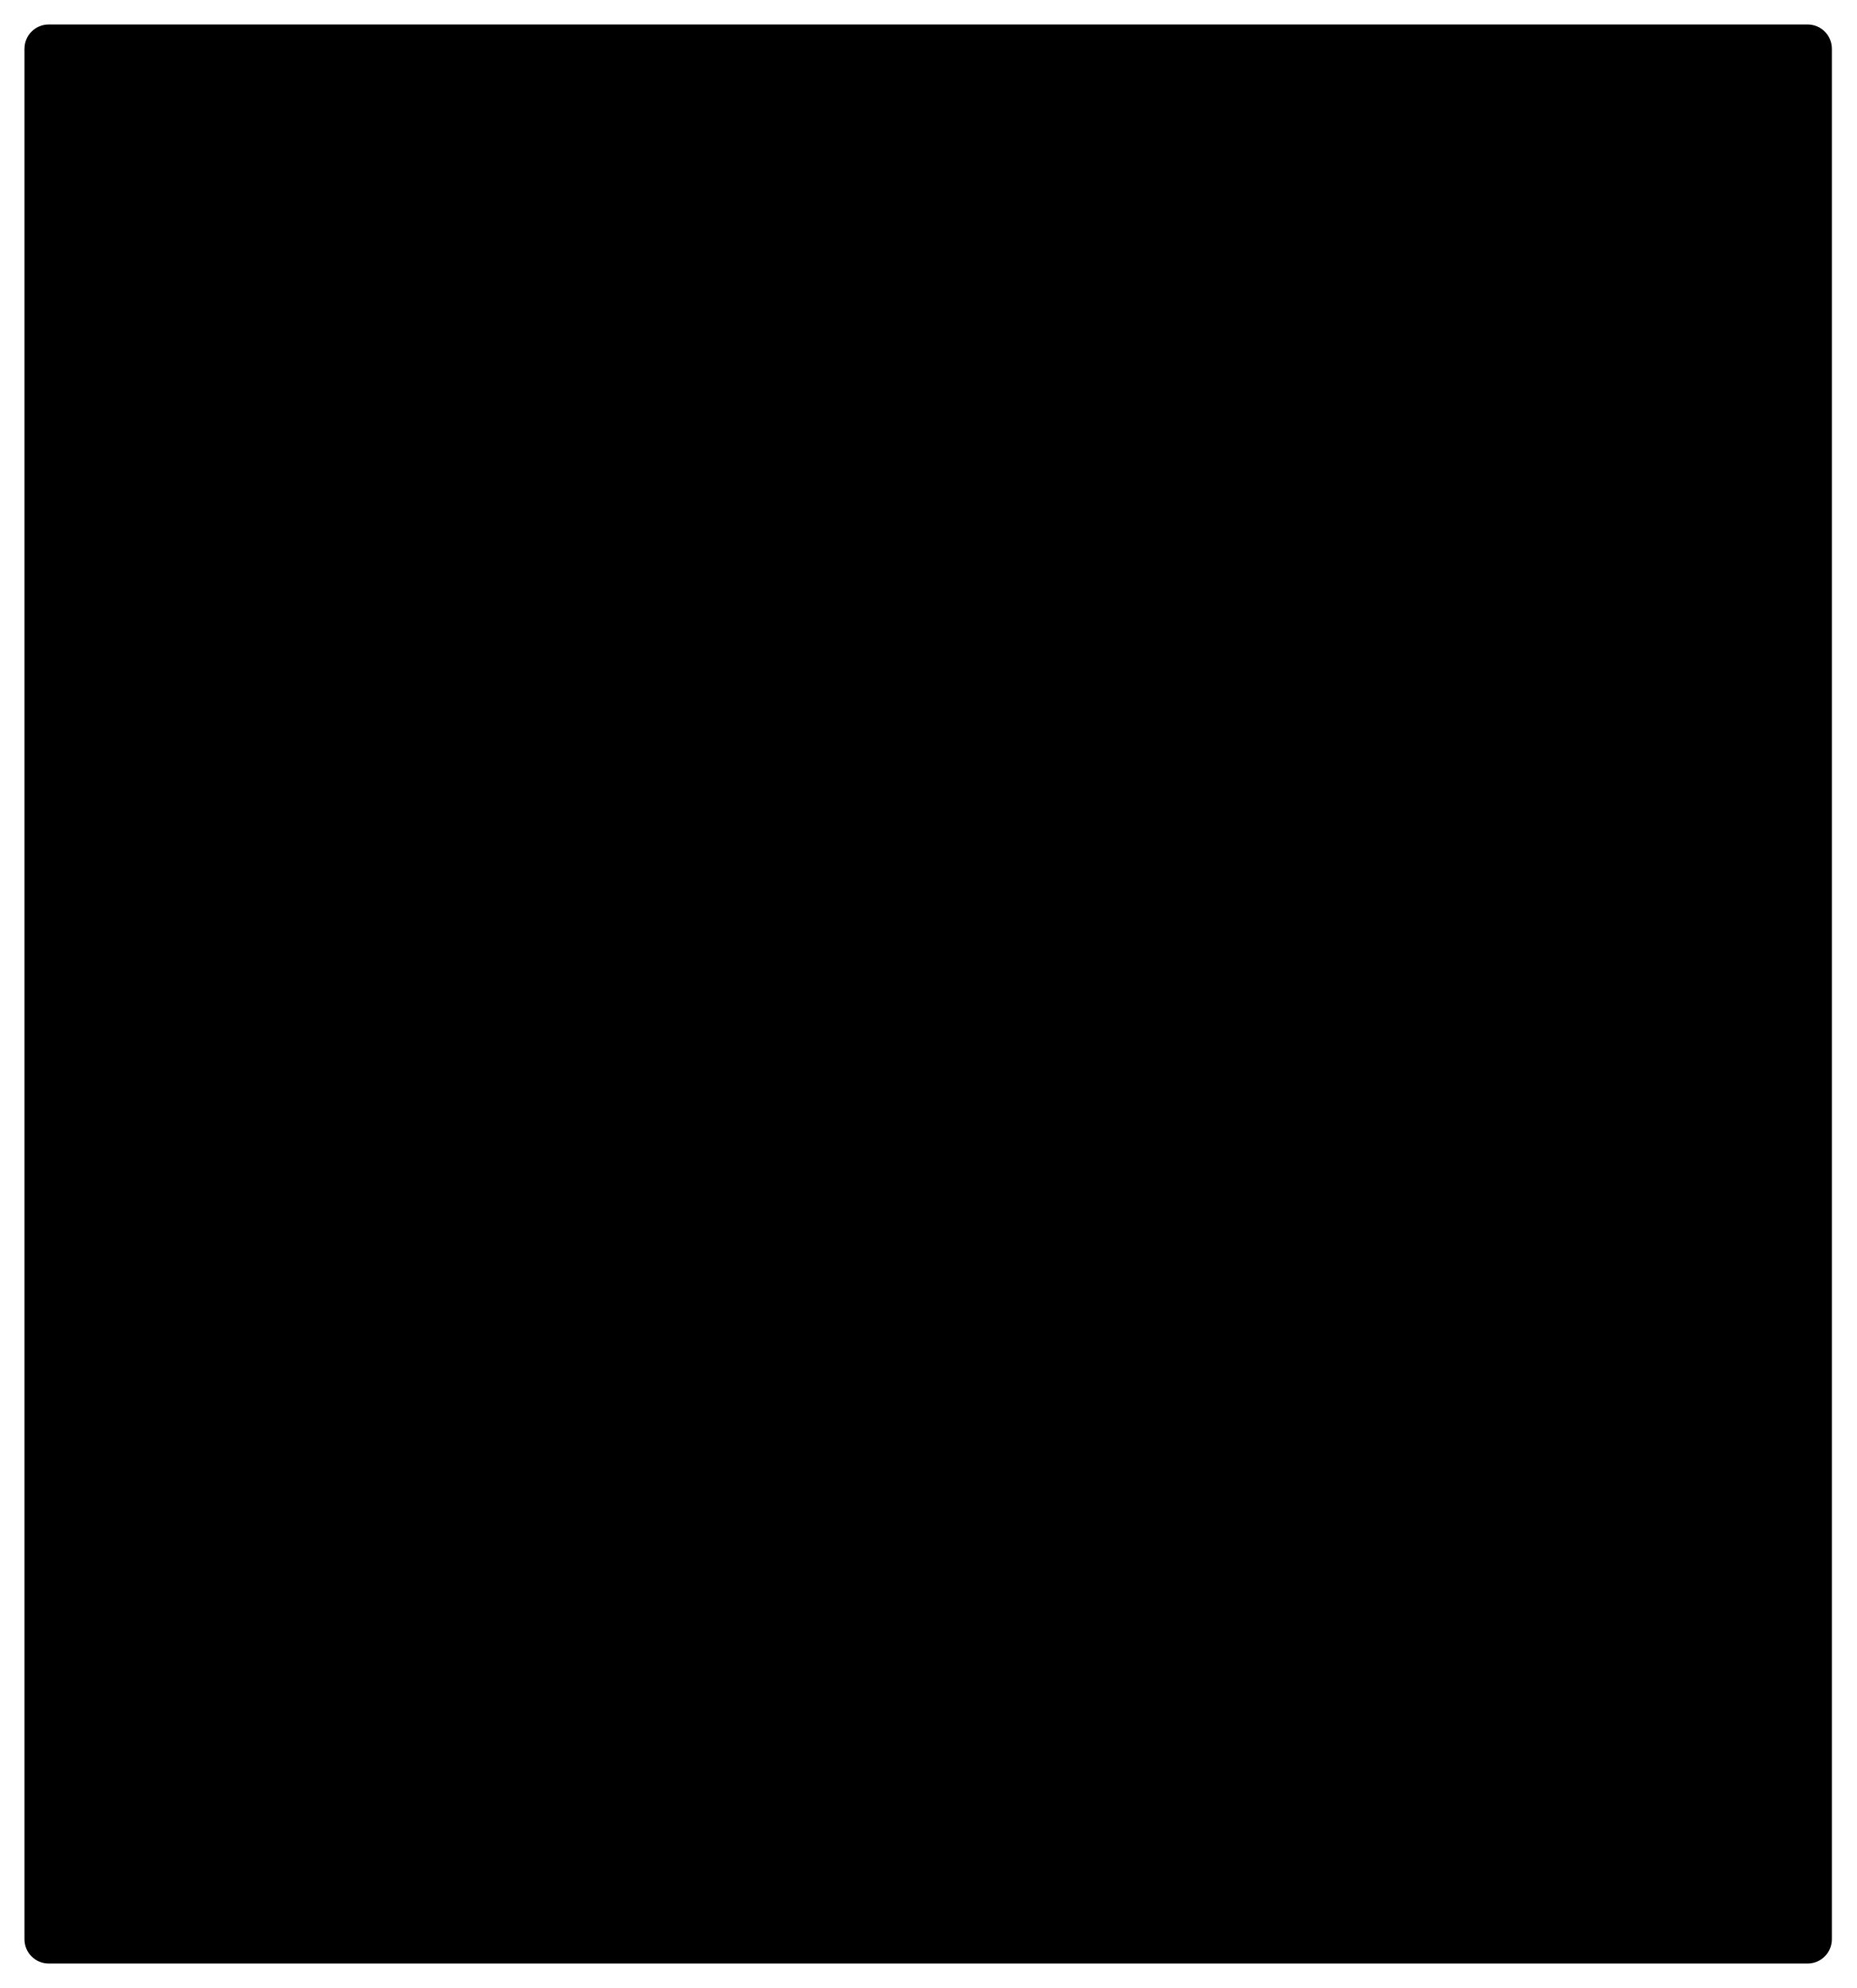
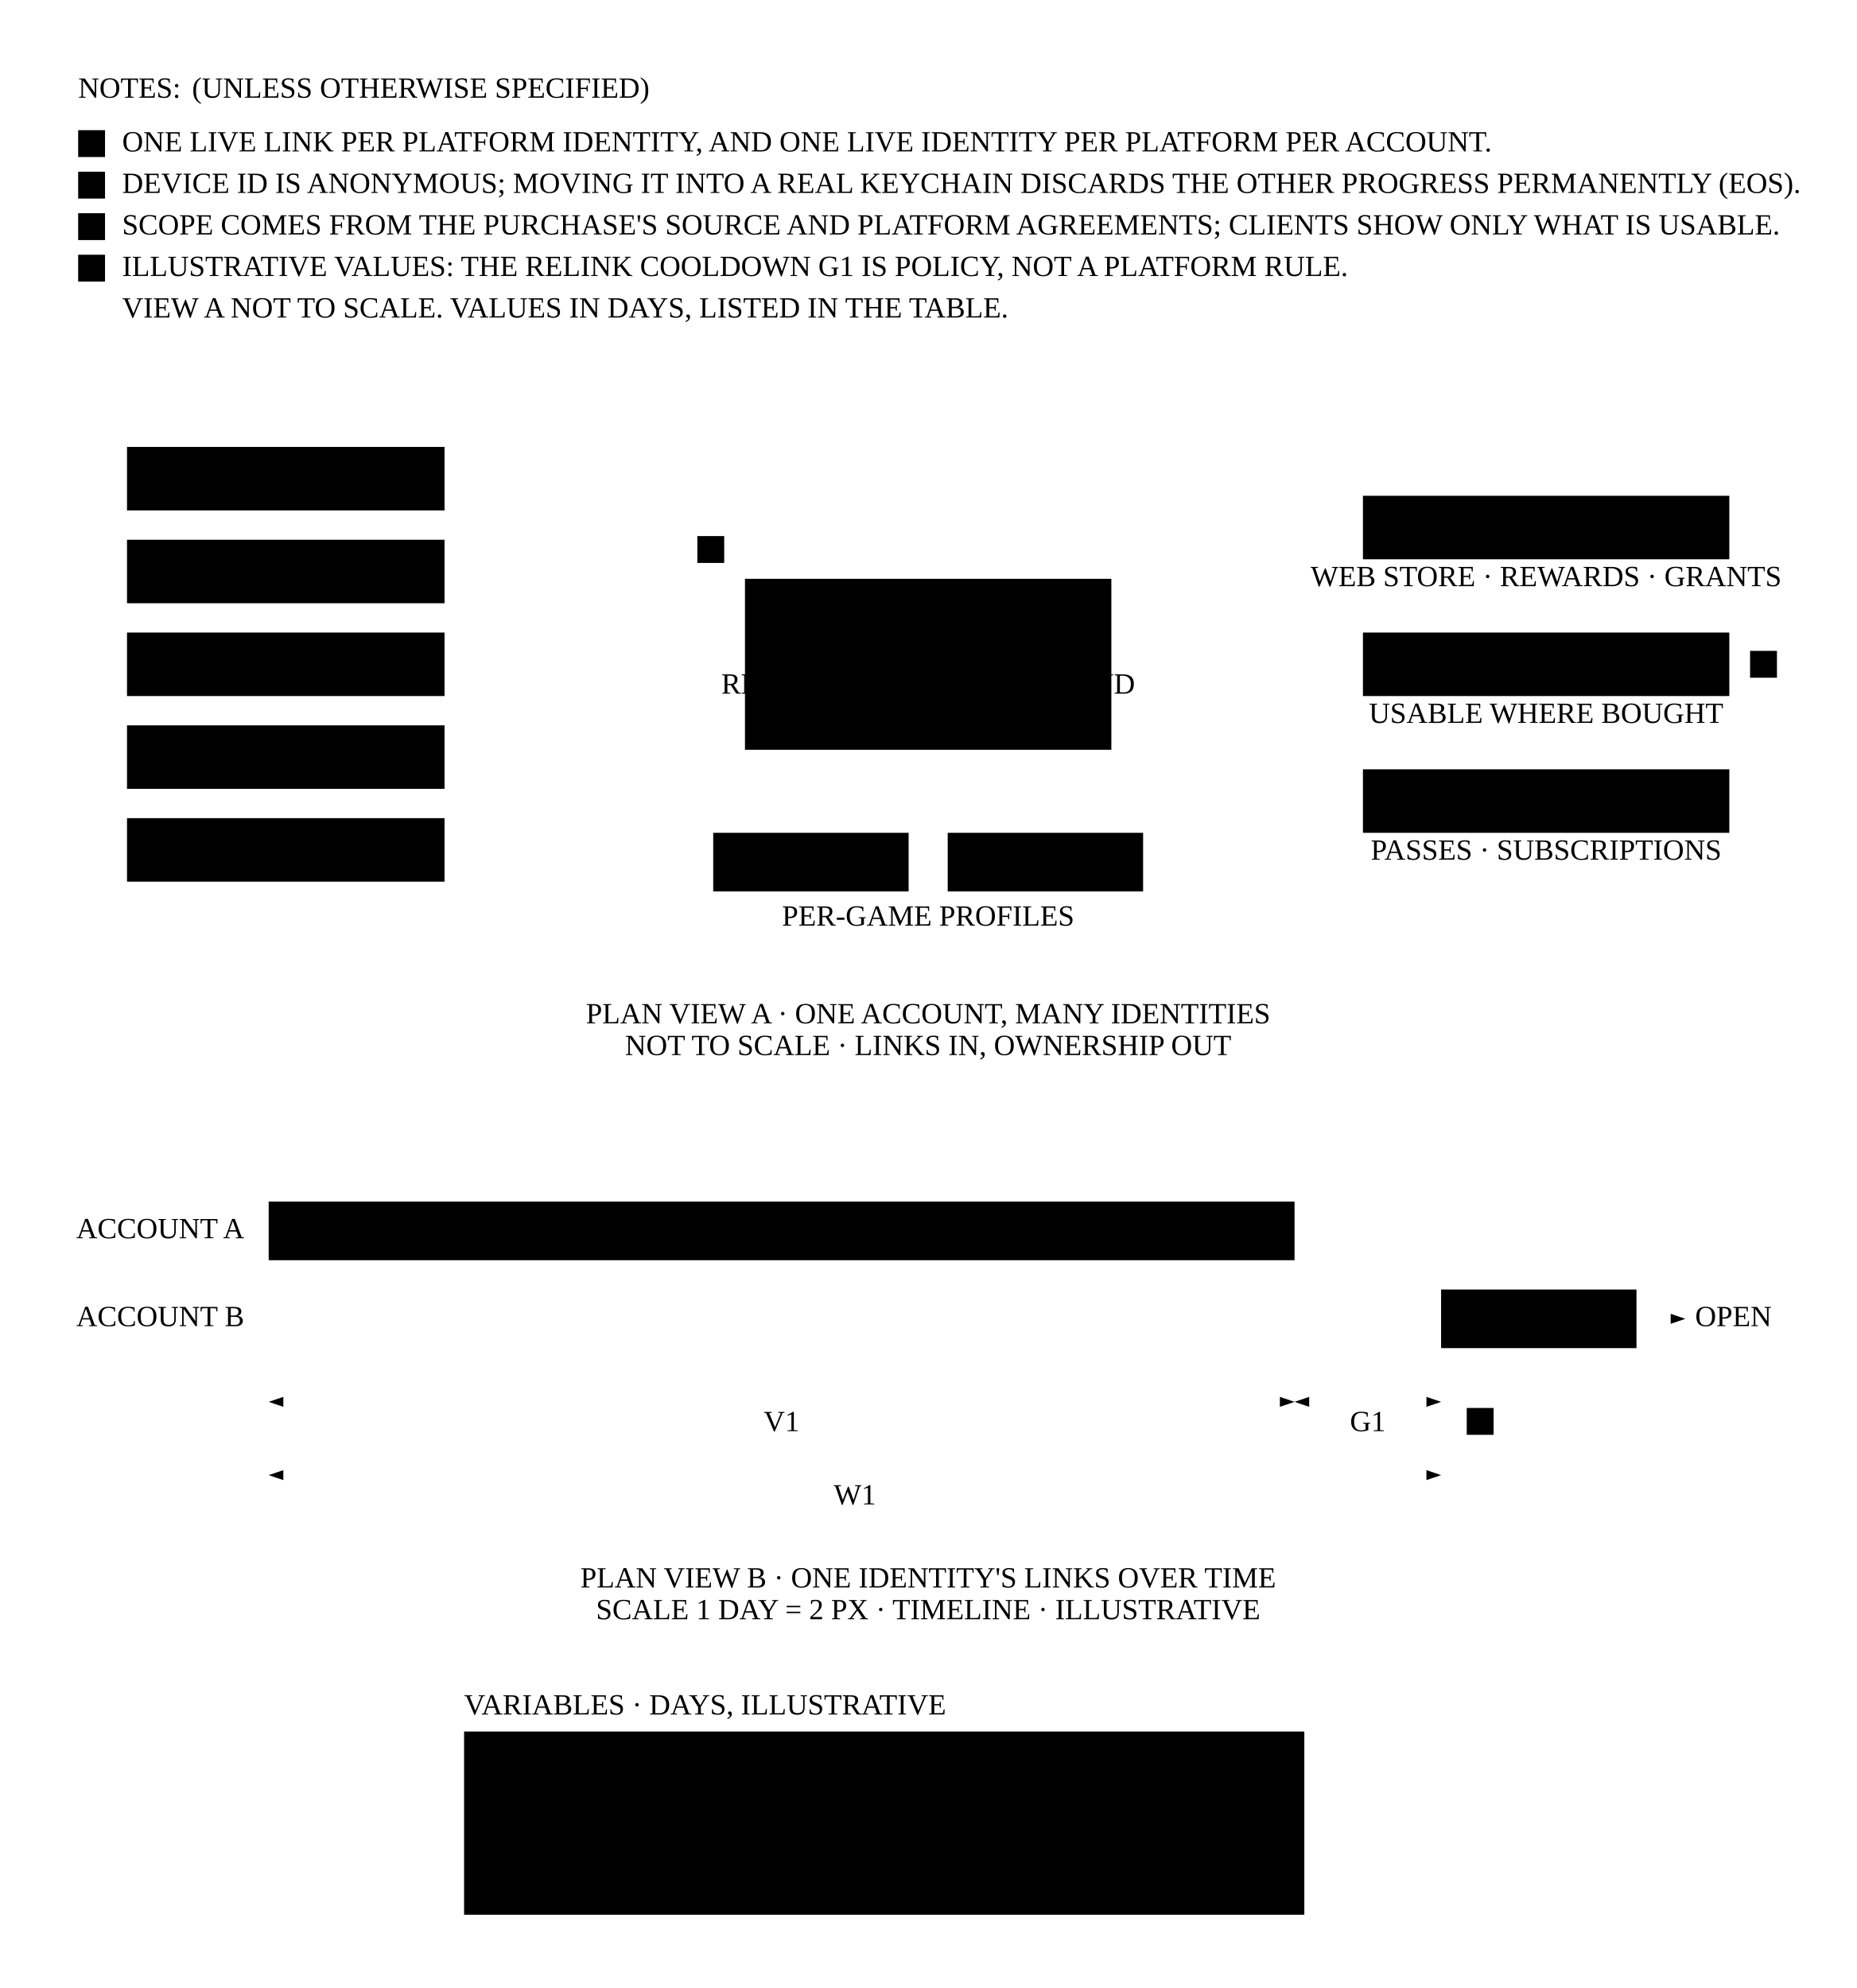
<svg xmlns="http://www.w3.org/2000/svg" class="dwg" viewBox="0 0 760 814">
  <defs>
    <marker id="gm-idl-ah" viewBox="0 0 10 10" refX="10" refY="5" markerWidth="6" markerHeight="6" markerUnits="userSpaceOnUse" orient="auto-start-reverse">
      <path class="ah ink" d="M0,1.6L10,5L0,8.4Z" />
    </marker>
    <marker id="gm-idl-ah-hl" viewBox="0 0 10 10" refX="10" refY="5" markerWidth="6" markerHeight="6" markerUnits="userSpaceOnUse" orient="auto-start-reverse">
      <path class="ah hl" d="M0,1.6L10,5L0,8.4Z" />
    </marker>
    <pattern id="gm-idl-hatch" width="5" height="5" patternUnits="userSpaceOnUse" patternTransform="rotate(45)">
      <path class="hatch-ln" d="M0,0V5" />
    </pattern>
  </defs>
-   <rect class="sheet" x="10" y="10" width="740" height="794" rx="10" />
  <text class="nth" x="32" y="40">NOTES:</text>
  <text class="nt" x="78.6" y="40">(UNLESS OTHERWISE SPECIFIED)</text>
  <rect class="nb" x="32" y="53.3" width="11" height="11" />
  <text class="nbt" x="37.5" y="61.5" text-anchor="middle">1</text>
  <text class="nt" x="50" y="62">ONE LIVE LINK PER PLATFORM IDENTITY, AND ONE LIVE IDENTITY PER PLATFORM PER ACCOUNT.</text>
  <rect class="nb" x="32" y="70.3" width="11" height="11" />
  <text class="nbt" x="37.5" y="78.5" text-anchor="middle">2</text>
  <text class="nt" x="50" y="79">DEVICE ID IS ANONYMOUS; MOVING IT INTO A REAL KEYCHAIN DISCARDS THE OTHER PROGRESS PERMANENTLY (EOS).</text>
  <rect class="nb" x="32" y="87.3" width="11" height="11" />
  <text class="nbt" x="37.5" y="95.5" text-anchor="middle">3</text>
  <text class="nt" x="50" y="96">SCOPE COMES FROM THE PURCHASE'S SOURCE AND PLATFORM AGREEMENTS; CLIENTS SHOW ONLY WHAT IS USABLE.</text>
  <rect class="nb" x="32" y="104.3" width="11" height="11" />
  <text class="nbt" x="37.5" y="112.5" text-anchor="middle">4</text>
  <text class="nt" x="50" y="113">ILLUSTRATIVE VALUES: THE RELINK COOLDOWN G1 IS POLICY, NOT A PLATFORM RULE.</text>
  <text class="nt" x="50" y="130">VIEW A NOT TO SCALE. VALUES IN DAYS, LISTED IN THE TABLE.</text>
  <rect class="obj fill-2" x="52" y="183" width="130" height="26" />
  <text class="sl ink" x="117" y="199" text-anchor="middle">STEAM ID</text>
  <path class="leader" d="M182,196L305,248" />
  <rect class="obj fill-2" x="52" y="221" width="130" height="26" />
  <text class="sl ink" x="117" y="237" text-anchor="middle">PSN ACCOUNT</text>
  <path class="leader" d="M182,234L305,260" />
  <rect class="obj fill-2" x="52" y="259" width="130" height="26" />
  <text class="sl ink" x="117" y="275" text-anchor="middle">XBOX USER</text>
  <path class="leader" d="M182,272L305,272" />
  <rect class="obj fill-2" x="52" y="297" width="130" height="26" />
  <text class="sl ink" x="117" y="313" text-anchor="middle">EPIC ACCOUNT</text>
  <path class="leader" d="M182,310L305,284" />
  <rect class="slot" x="52" y="335" width="130" height="26" />
  <text class="sl ink" x="117" y="351" text-anchor="middle">DEVICE ID</text>
  <path class="leader" d="M182,348L305,296" />
  <rect class="nb" x="285.5" y="219.5" width="11" height="11" />
  <text class="nbt" x="291" y="227.7" text-anchor="middle">1</text>
  <rect class="nb" x="162.5" y="342.5" width="11" height="11" />
  <text class="nbt" x="168" y="350.7" text-anchor="middle">2</text>
  <rect class="obj hl" x="305" y="237" width="150" height="70" />
  <text class="sl ink" x="380" y="270" text-anchor="middle">ACCOUNT</text>
  <text class="vs" x="380" y="284" text-anchor="middle">REGION · STATUS · AGE BAND</text>
  <path class="leader" d="M380,307L332,341" />
  <rect class="obj fill-1" x="292" y="341" width="80" height="24" />
  <text class="sl ink" x="332" y="356" text-anchor="middle">GAME A</text>
  <path class="leader" d="M380,307L428,341" />
  <rect class="obj fill-1" x="388" y="341" width="80" height="24" />
  <text class="sl ink" x="428" y="356" text-anchor="middle">GAME B</text>
  <text class="vs" x="380" y="379" text-anchor="middle">PER-GAME PROFILES</text>
  <path class="leader" d="M455,272L558,216" />
  <rect class="obj fill-2" x="558" y="203" width="150" height="26" />
  <text class="sl ink" x="633" y="219" text-anchor="middle">PORTABLE</text>
  <text class="vs" x="633" y="240" text-anchor="middle">WEB STORE · REWARDS · GRANTS</text>
  <path class="leader" d="M455,272L558,272" />
  <rect class="obj fill-2" x="558" y="259" width="150" height="26" />
  <text class="sl ink" x="633" y="275" text-anchor="middle">PLATFORM-SCOPED</text>
  <text class="vs" x="633" y="296" text-anchor="middle">USABLE WHERE BOUGHT</text>
  <path class="leader" d="M455,272L558,328" />
  <rect class="obj fill-2" x="558" y="315" width="150" height="26" />
  <text class="sl ink" x="633" y="331" text-anchor="middle">TIME-BOUND</text>
  <text class="vs" x="633" y="352" text-anchor="middle">PASSES · SUBSCRIPTIONS</text>
  <rect class="nb" x="716.5" y="266.5" width="11" height="11" />
  <text class="nbt" x="722" y="274.7" text-anchor="middle">3</text>
  <text class="vt" x="380" y="419" text-anchor="middle">PLAN VIEW A · ONE ACCOUNT, MANY IDENTITIES</text>
  <text class="vs" x="380" y="432" text-anchor="middle">NOT TO SCALE · LINKS IN, OWNERSHIP OUT</text>
  <text class="sl ink" x="100" y="507" text-anchor="end">ACCOUNT A</text>
  <text class="sl ink" x="100" y="543" text-anchor="end">ACCOUNT B</text>
  <rect class="obj fill-2" x="110" y="492" width="420" height="24" />
  <text class="sl ink" x="320" y="507" text-anchor="middle">LINKED</text>
  <rect class="obj fill-1" x="590" y="528" width="80" height="24" />
  <text class="dt" x="630" y="543" text-anchor="middle">V2</text>
  <path class="leader" d="M670,540H690" marker-end="url(#gm-idl-ah)" />
  <text class="sl ink" x="694" y="543">OPEN</text>
  <path class="ext" d="M110,519L110,578" />
  <path class="ext" d="M530,519L530,578" />
  <path class="dim" d="M110,574L530,574" marker-start="url(#gm-idl-ah)" marker-end="url(#gm-idl-ah)" />
  <text class="dt" x="320" y="586" text-anchor="middle">V1</text>
  <path class="ext" d="M590,555L590,578" />
  <path class="dim" d="M530,574L590,574" marker-start="url(#gm-idl-ah)" marker-end="url(#gm-idl-ah)" />
  <text class="dt" x="560" y="586" text-anchor="middle">G1</text>
  <rect class="nb" x="600.5" y="576.5" width="11" height="11" />
  <text class="nbt" x="606" y="584.7" text-anchor="middle">4</text>
  <path class="ext" d="M110,581L110,608" />
  <path class="ext" d="M590,581L590,608" />
  <path class="dim" d="M110,604L590,604" marker-start="url(#gm-idl-ah)" marker-end="url(#gm-idl-ah)" />
  <text class="dt" x="350" y="616" text-anchor="middle">W1</text>
  <text class="vt" x="380" y="650" text-anchor="middle">PLAN VIEW B · ONE IDENTITY'S LINKS OVER TIME</text>
  <text class="vs" x="380" y="663" text-anchor="middle">SCALE 1 DAY = 2 PX · TIMELINE · ILLUSTRATIVE</text>
  <text class="vt" x="190" y="702">VARIABLES · DAYS, ILLUSTRATIVE</text>
  <rect class="tbl" x="190" y="709" width="344" height="75" />
  <path class="tbl" d="M190,724L534,724" />
  <path class="tbl" d="M190,739L534,739" />
  <path class="tbl" d="M190,754L534,754" />
  <path class="tbl" d="M190,769L534,769" />
  <path class="tbl" d="M227,709L227,784" />
  <path class="tbl" d="M458,709L458,784" />
  <text class="th" x="196" y="719.2">CODE</text>
  <text class="th" x="342.5" y="719.2" text-anchor="middle">VARIABLE</text>
  <text class="th" x="496" y="719.2" text-anchor="middle">VALUE</text>
  <text class="tc" x="196" y="734.7">V1</text>
  <text class="tc" x="342.5" y="734.7" text-anchor="middle">linked to account A, then unlinked</text>
  <text class="tc" x="496" y="734.7" text-anchor="middle">210</text>
  <text class="tc" x="196" y="749.7">G1</text>
  <text class="tc" x="342.5" y="749.7" text-anchor="middle">cooldown before linking to a different account</text>
  <text class="tc" x="496" y="749.7" text-anchor="middle">30</text>
  <text class="tc" x="196" y="764.7">W1</text>
  <text class="tc" x="342.5" y="764.7" text-anchor="middle">first link to relink</text>
  <text class="tc" x="496" y="764.7" text-anchor="middle">V1 + G1 = 240</text>
  <text class="tc" x="196" y="779.7">V2</text>
  <text class="tc" x="342.5" y="779.7" text-anchor="middle">linked to account B, no end yet</text>
  <text class="tc" x="496" y="779.7" text-anchor="middle">open</text>
</svg>
